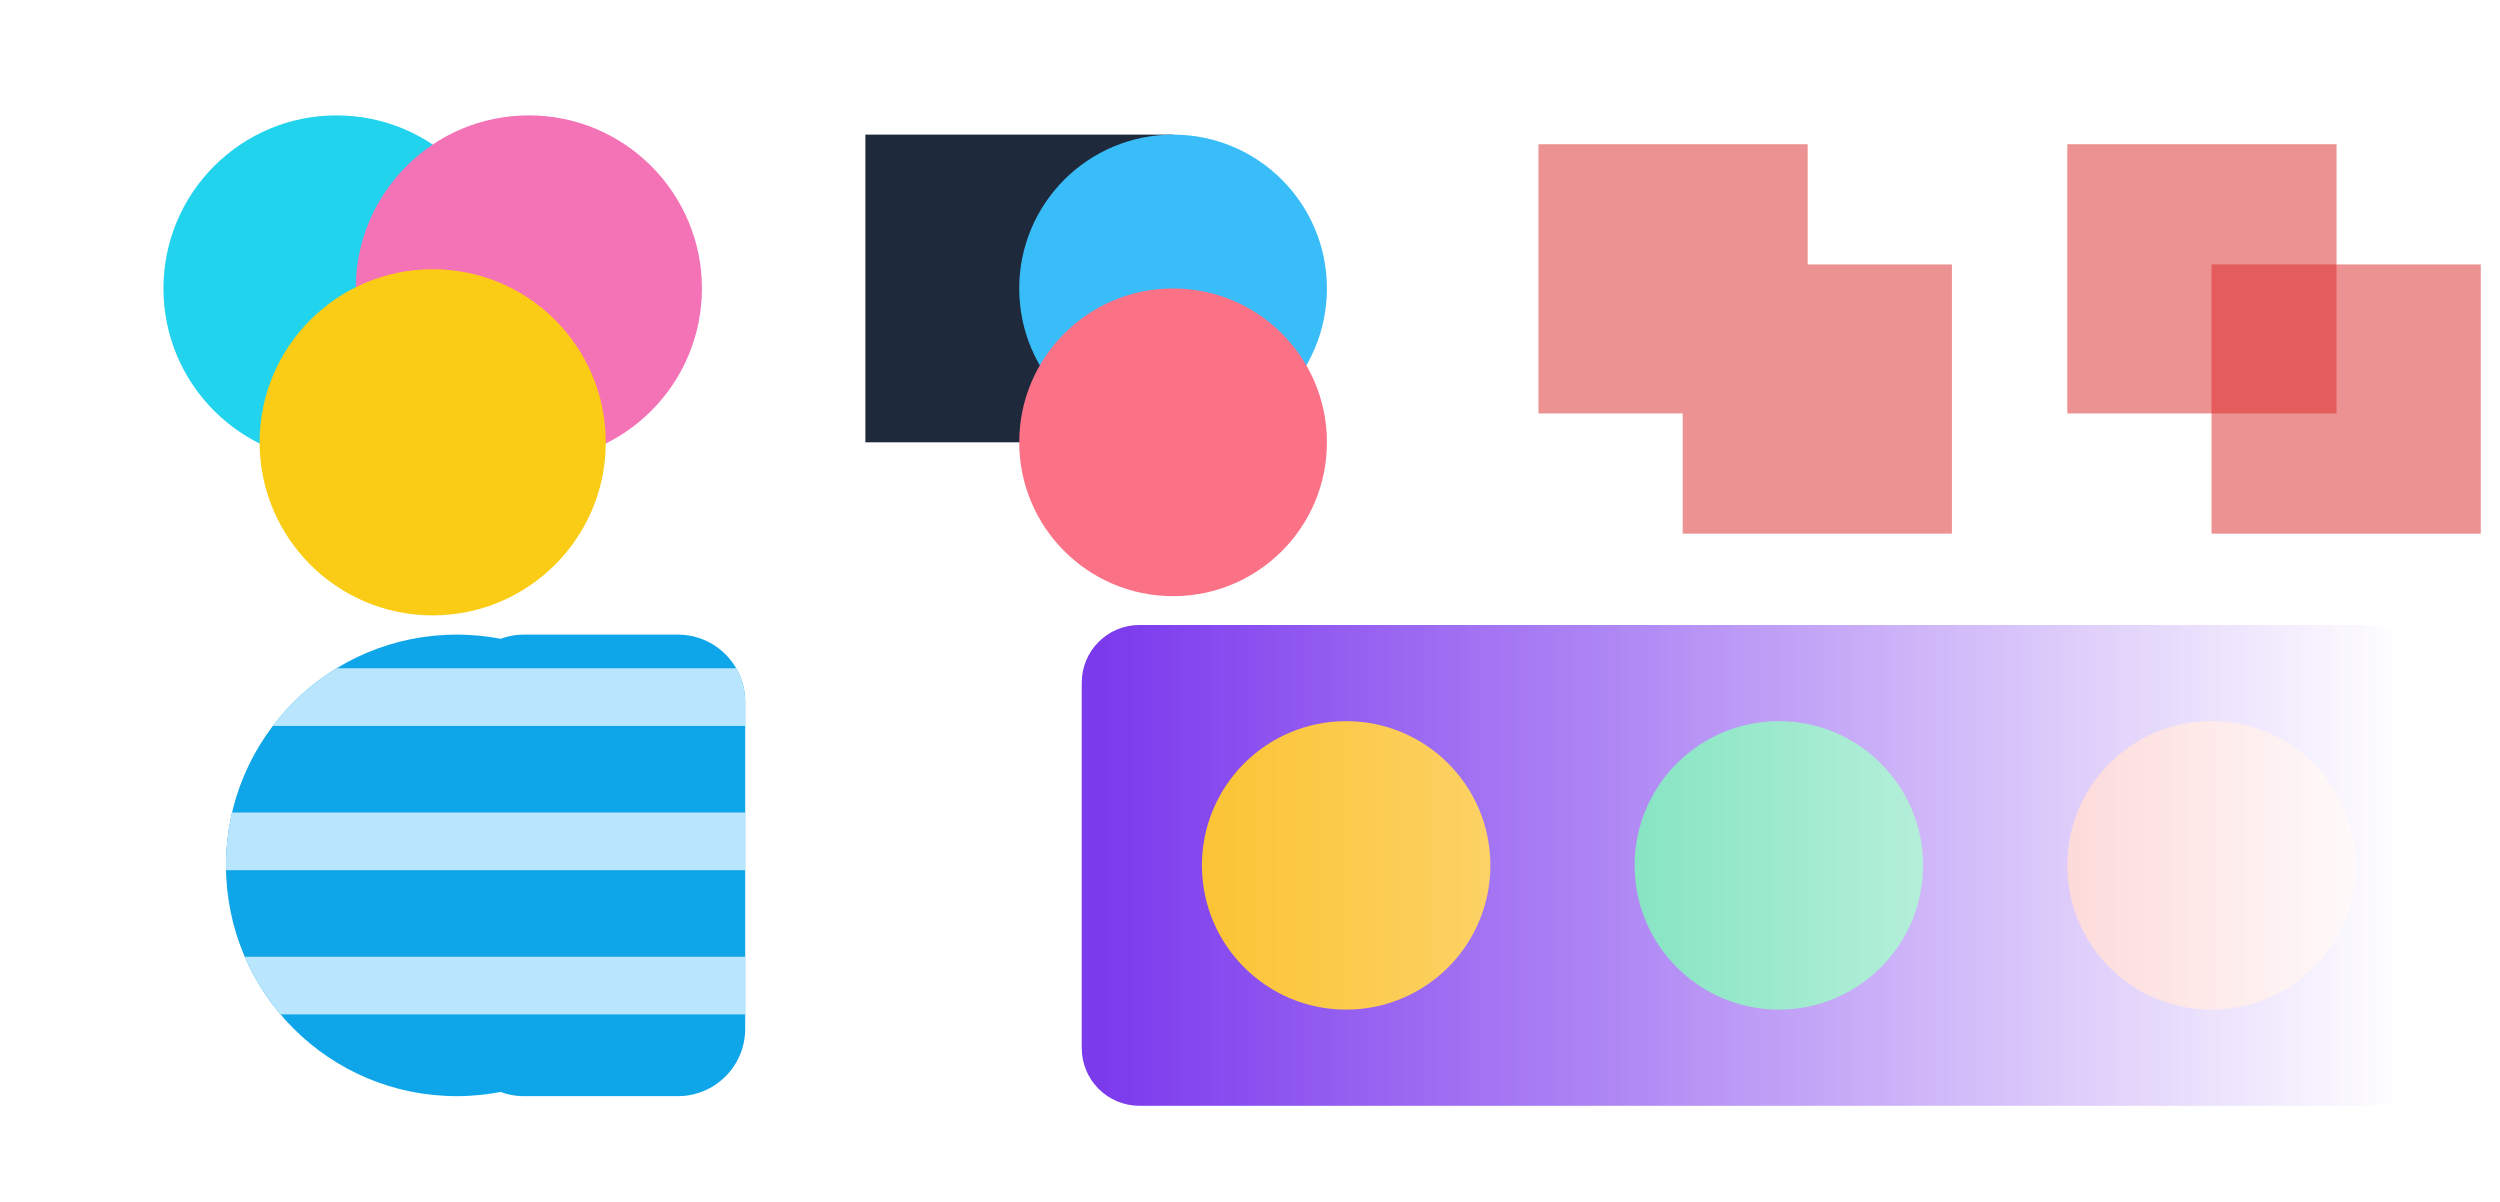
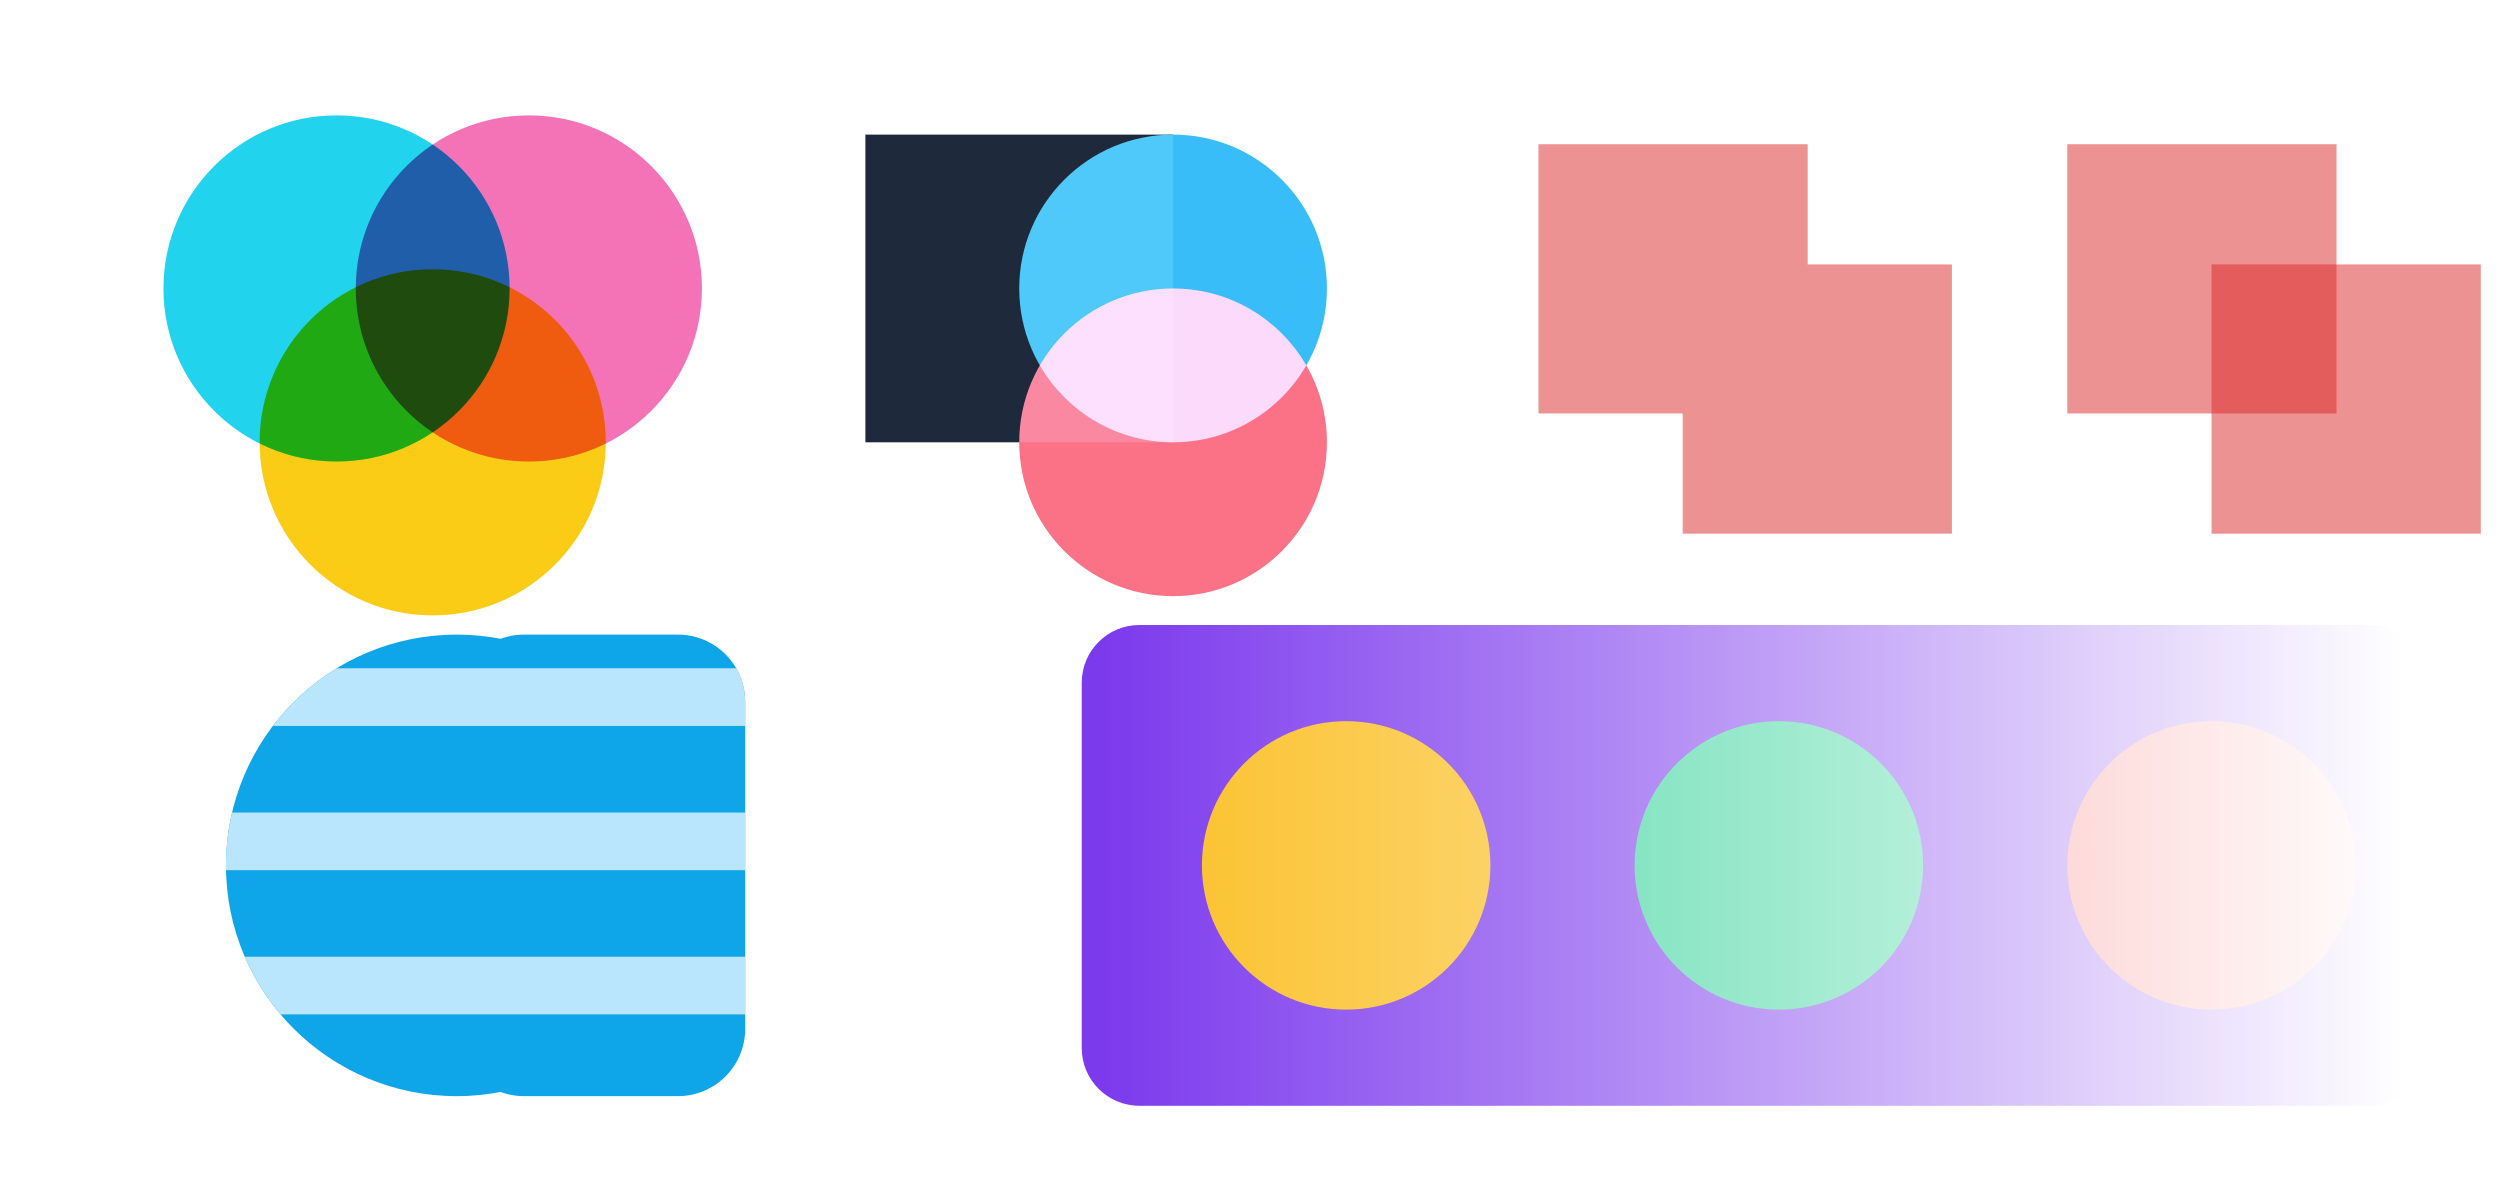
<svg xmlns="http://www.w3.org/2000/svg" width="520" height="250" viewBox="0 0 520 250">
  <defs>
    <clipPath id="roundClip">
      <circle cx="95" cy="180" r="48" />
      <rect x="95" y="132" width="60" height="96" rx="14" />
    </clipPath>
    <linearGradient id="fade" gradientUnits="userSpaceOnUse" x1="230" y1="0" x2="500" y2="0">
      <stop offset="0" stop-color="white" />
      <stop offset="1" stop-color="black" />
    </linearGradient>
    <mask id="fadeMask">
      <rect x="220" y="125" width="290" height="110" fill="url(#fade)" />
    </mask>
  </defs>
-   <g isolation="isolate">
-     <circle cx="70" cy="60" r="36" fill="#22d3ee" mix-blend-mode="multiply" />
-     <circle cx="110" cy="60" r="36" fill="#f472b6" mix-blend-mode="multiply" />
-     <circle cx="90" cy="92" r="36" fill="#facc15" mix-blend-mode="multiply" />
+   <g style="isolation:isolate">
+     <circle cx="70" cy="60" r="36" fill="#22d3ee" style="mix-blend-mode:multiply" />
+     <circle cx="110" cy="60" r="36" fill="#f472b6" style="mix-blend-mode:multiply" />
+     <circle cx="90" cy="92" r="36" fill="#facc15" style="mix-blend-mode:multiply" />
  </g>
-   <g isolation="isolate">
+   <g style="isolation:isolate">
    <rect x="180" y="28" width="64" height="64" fill="#1e293b" />
-     <circle cx="244" cy="60" r="32" fill="#38bdf8" mix-blend-mode="screen" />
-     <circle cx="244" cy="92" r="32" fill="#fb7185" mix-blend-mode="screen" />
+     <circle cx="244" cy="60" r="32" fill="#38bdf8" style="mix-blend-mode:screen" />
+     <circle cx="244" cy="92" r="32" fill="#fb7185" style="mix-blend-mode:screen" />
  </g>
  <g opacity="0.5">
    <rect x="320" y="30" width="56" height="56" fill="#dc2626" />
    <rect x="350" y="55" width="56" height="56" fill="#dc2626" />
  </g>
  <g>
    <rect x="430" y="30" width="56" height="56" fill="#dc2626" fill-opacity="0.5" />
    <rect x="460" y="55" width="56" height="56" fill="#dc2626" fill-opacity="0.5" />
  </g>
  <g clip-path="url(#roundClip)">
    <rect x="30" y="125" width="160" height="110" fill="#0ea5e9" />
    <path d="M 30 145 h 160 M 30 175 h 160 M 30 205 h 160" stroke="#bae6fd" stroke-width="12" />
  </g>
  <g mask="url(#fadeMask)">
    <rect x="225" y="130" width="280" height="100" rx="12" fill="#7c3aed" />
    <circle cx="280" cy="180" r="30" fill="#fbbf24" />
    <circle cx="370" cy="180" r="30" fill="#34d399" />
    <circle cx="460" cy="180" r="30" fill="#f87171" />
  </g>
</svg>
